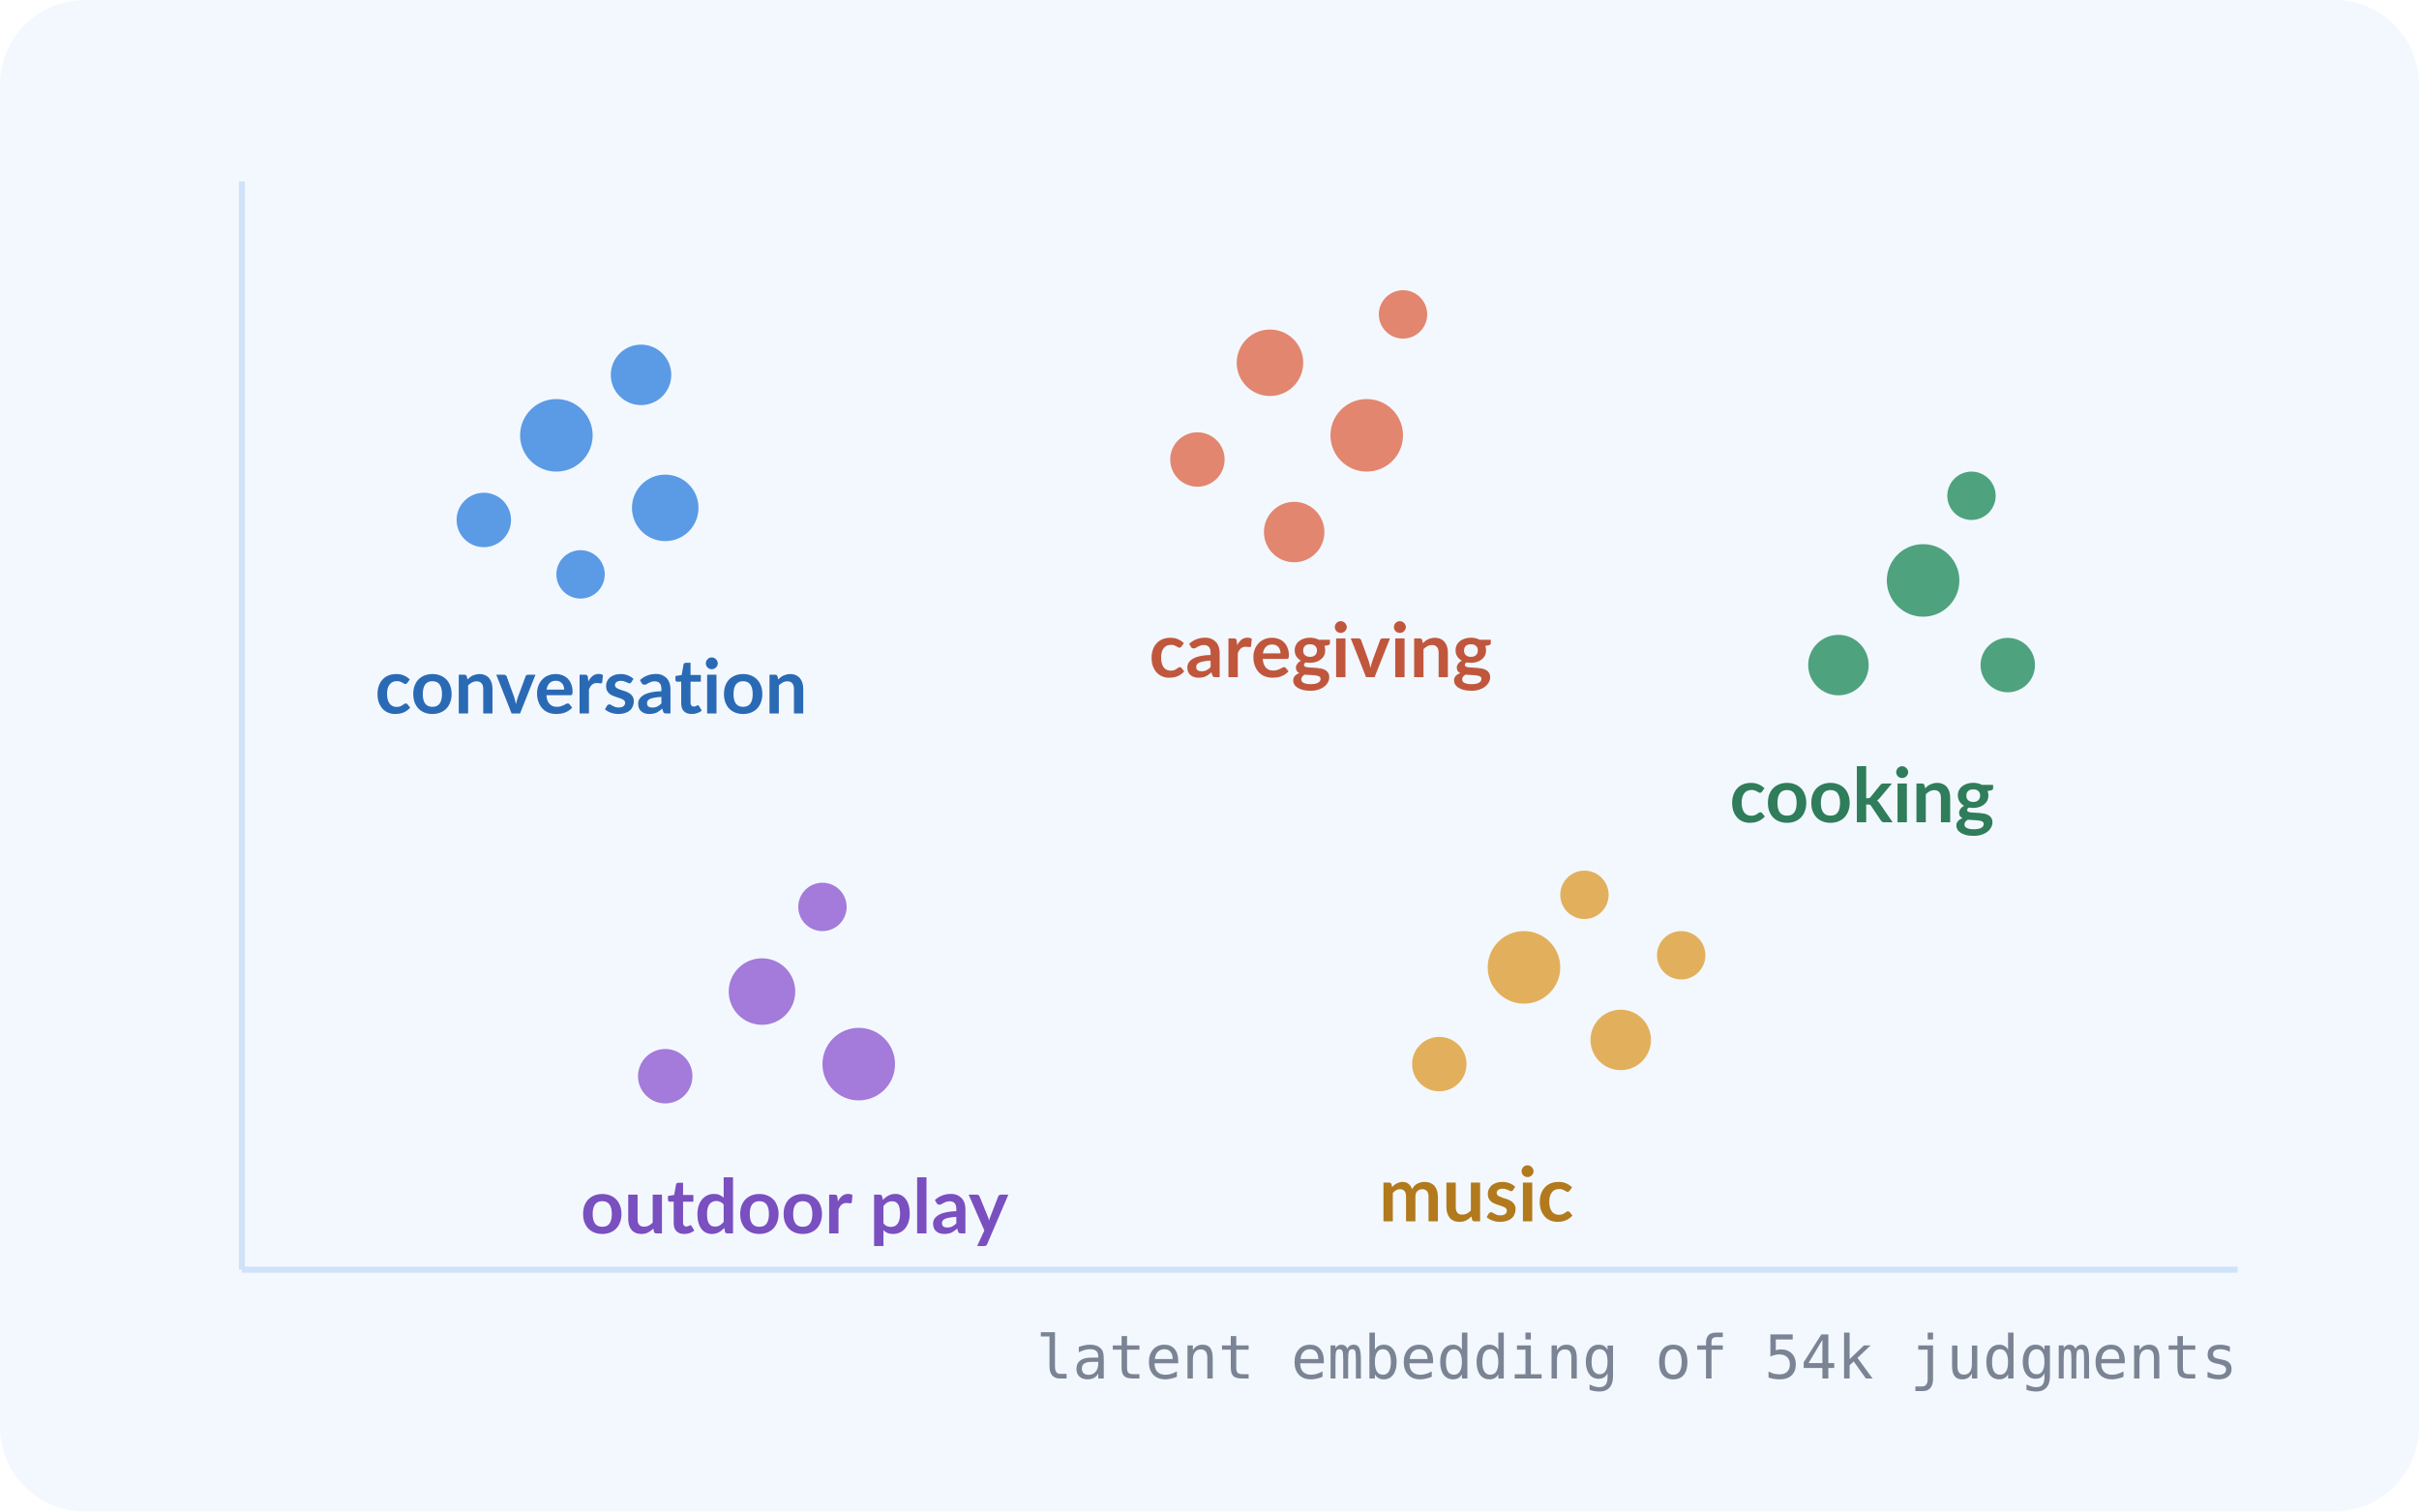
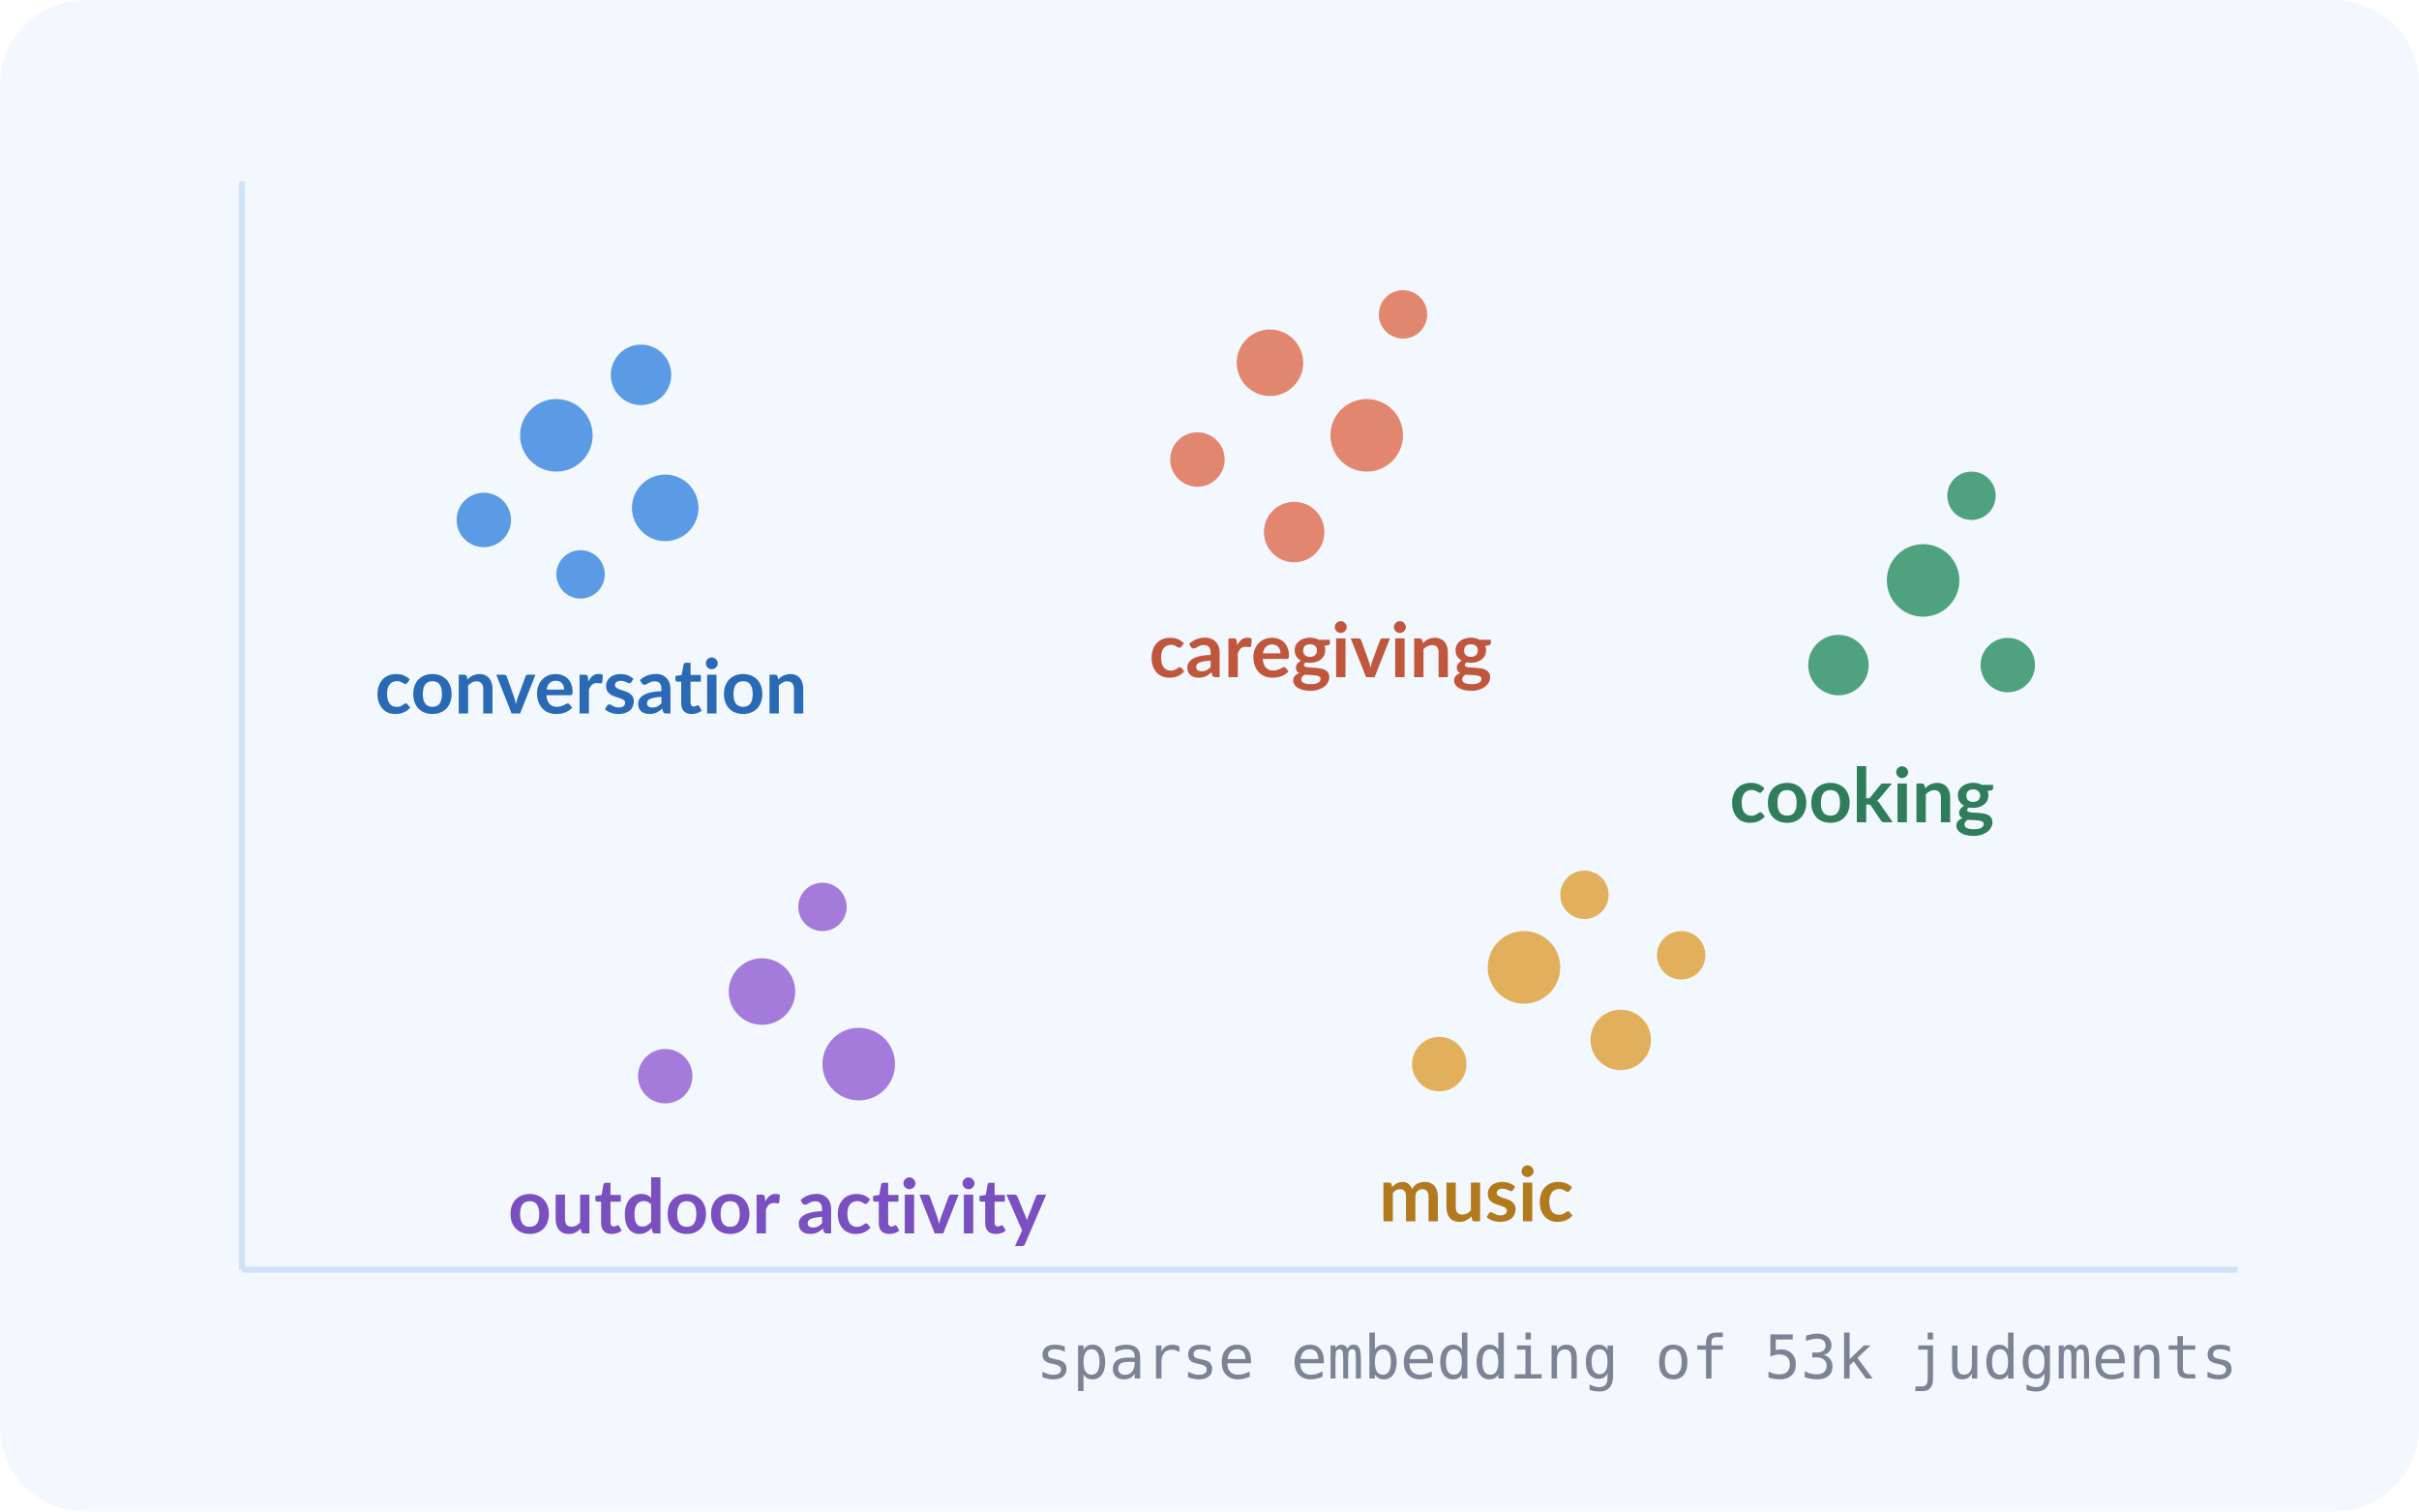
<svg xmlns="http://www.w3.org/2000/svg" viewBox="0 0 400 250" role="img" aria-label="Illustration: social videos organized into a few latent dimensions">
  <rect width="400" height="250" rx="14" fill="#f3f8fe" />
  <g stroke="#cfe2f8" stroke-width="1">
    <path d="M40 210 H370 M40 210 V30" />
  </g>
  <g opacity=".9">
    <g fill="#4a90e2">
      <circle cx="92" cy="72" r="6" />
      <circle cx="106" cy="62" r="5" />
      <circle cx="80" cy="86" r="4.5" />
      <circle cx="110" cy="84" r="5.5" />
      <circle cx="96" cy="95" r="4" />
    </g>
    <g fill="#e07a5f">
      <circle cx="210" cy="60" r="5.5" />
      <circle cx="226" cy="72" r="6" />
      <circle cx="198" cy="76" r="4.5" />
      <circle cx="232" cy="52" r="4" />
      <circle cx="214" cy="88" r="5" />
    </g>
    <g fill="#3d9970">
      <circle cx="318" cy="96" r="6" />
      <circle cx="332" cy="110" r="4.5" />
      <circle cx="304" cy="110" r="5" />
      <circle cx="326" cy="82" r="4" />
    </g>
    <g fill="#9b6dd6">
      <circle cx="126" cy="164" r="5.5" />
      <circle cx="142" cy="176" r="6" />
      <circle cx="110" cy="178" r="4.5" />
      <circle cx="136" cy="150" r="4" />
    </g>
    <g fill="#e0a84a">
      <circle cx="252" cy="160" r="6" />
      <circle cx="268" cy="172" r="5" />
      <circle cx="238" cy="176" r="4.5" />
      <circle cx="262" cy="148" r="4" />
      <circle cx="278" cy="158" r="4" />
    </g>
  </g>
  <g font-family="Lato, Helvetica, Arial, sans-serif" font-size="12.5" font-weight="700">
    <text x="62" y="118" fill="#2a6ab5">conversation</text>
    <text x="190" y="112" fill="#c0573d">caregiving</text>
    <text x="286" y="136" fill="#2f7d5a">cooking</text>
-     <text x="96" y="204" fill="#7a4fbf">outdoor play</text>
+     <text x="84" y="204" fill="#7a4fbf">outdoor activity</text>
    <text x="228" y="202" fill="#b27a1d">music</text>
  </g>
-   <text x="370" y="228" text-anchor="end" font-family="DM Mono, Menlo, monospace" font-size="10" fill="#7a8494">latent embedding of 54k judgments</text>
+   <text x="370" y="228" text-anchor="end" font-family="DM Mono, Menlo, monospace" font-size="10" fill="#7a8494">sparse embedding of 53k judgments</text>
</svg>
